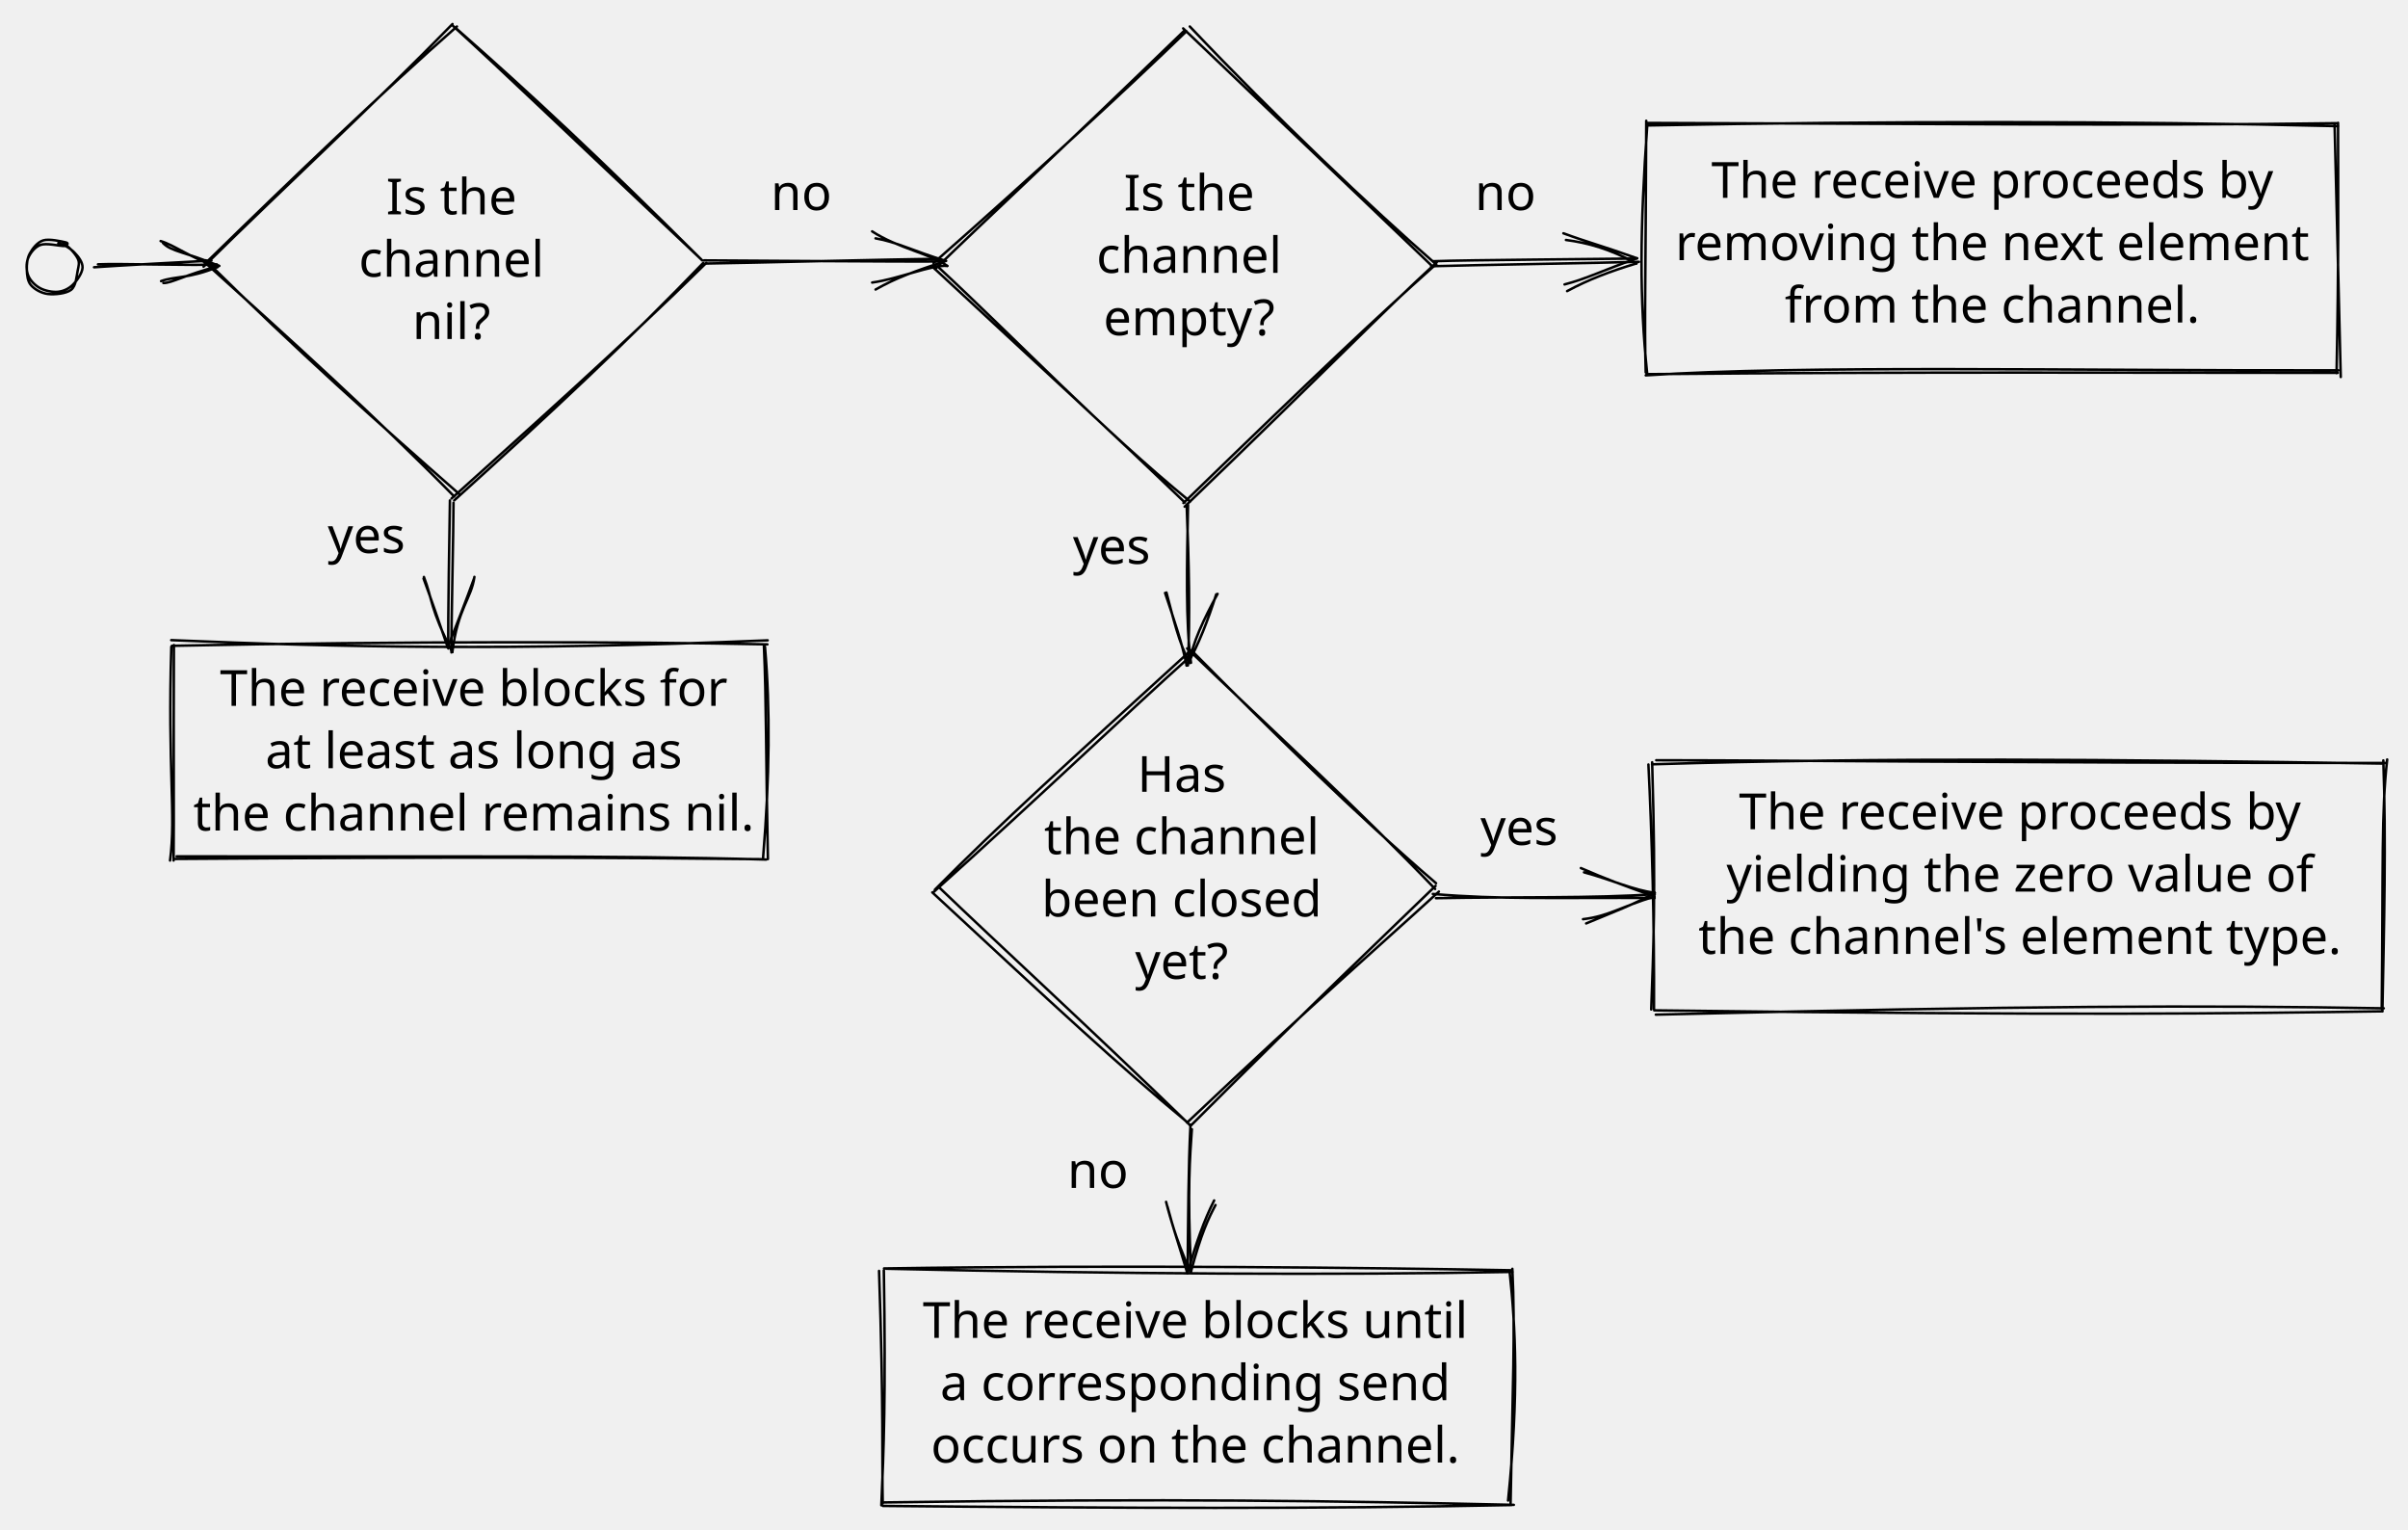
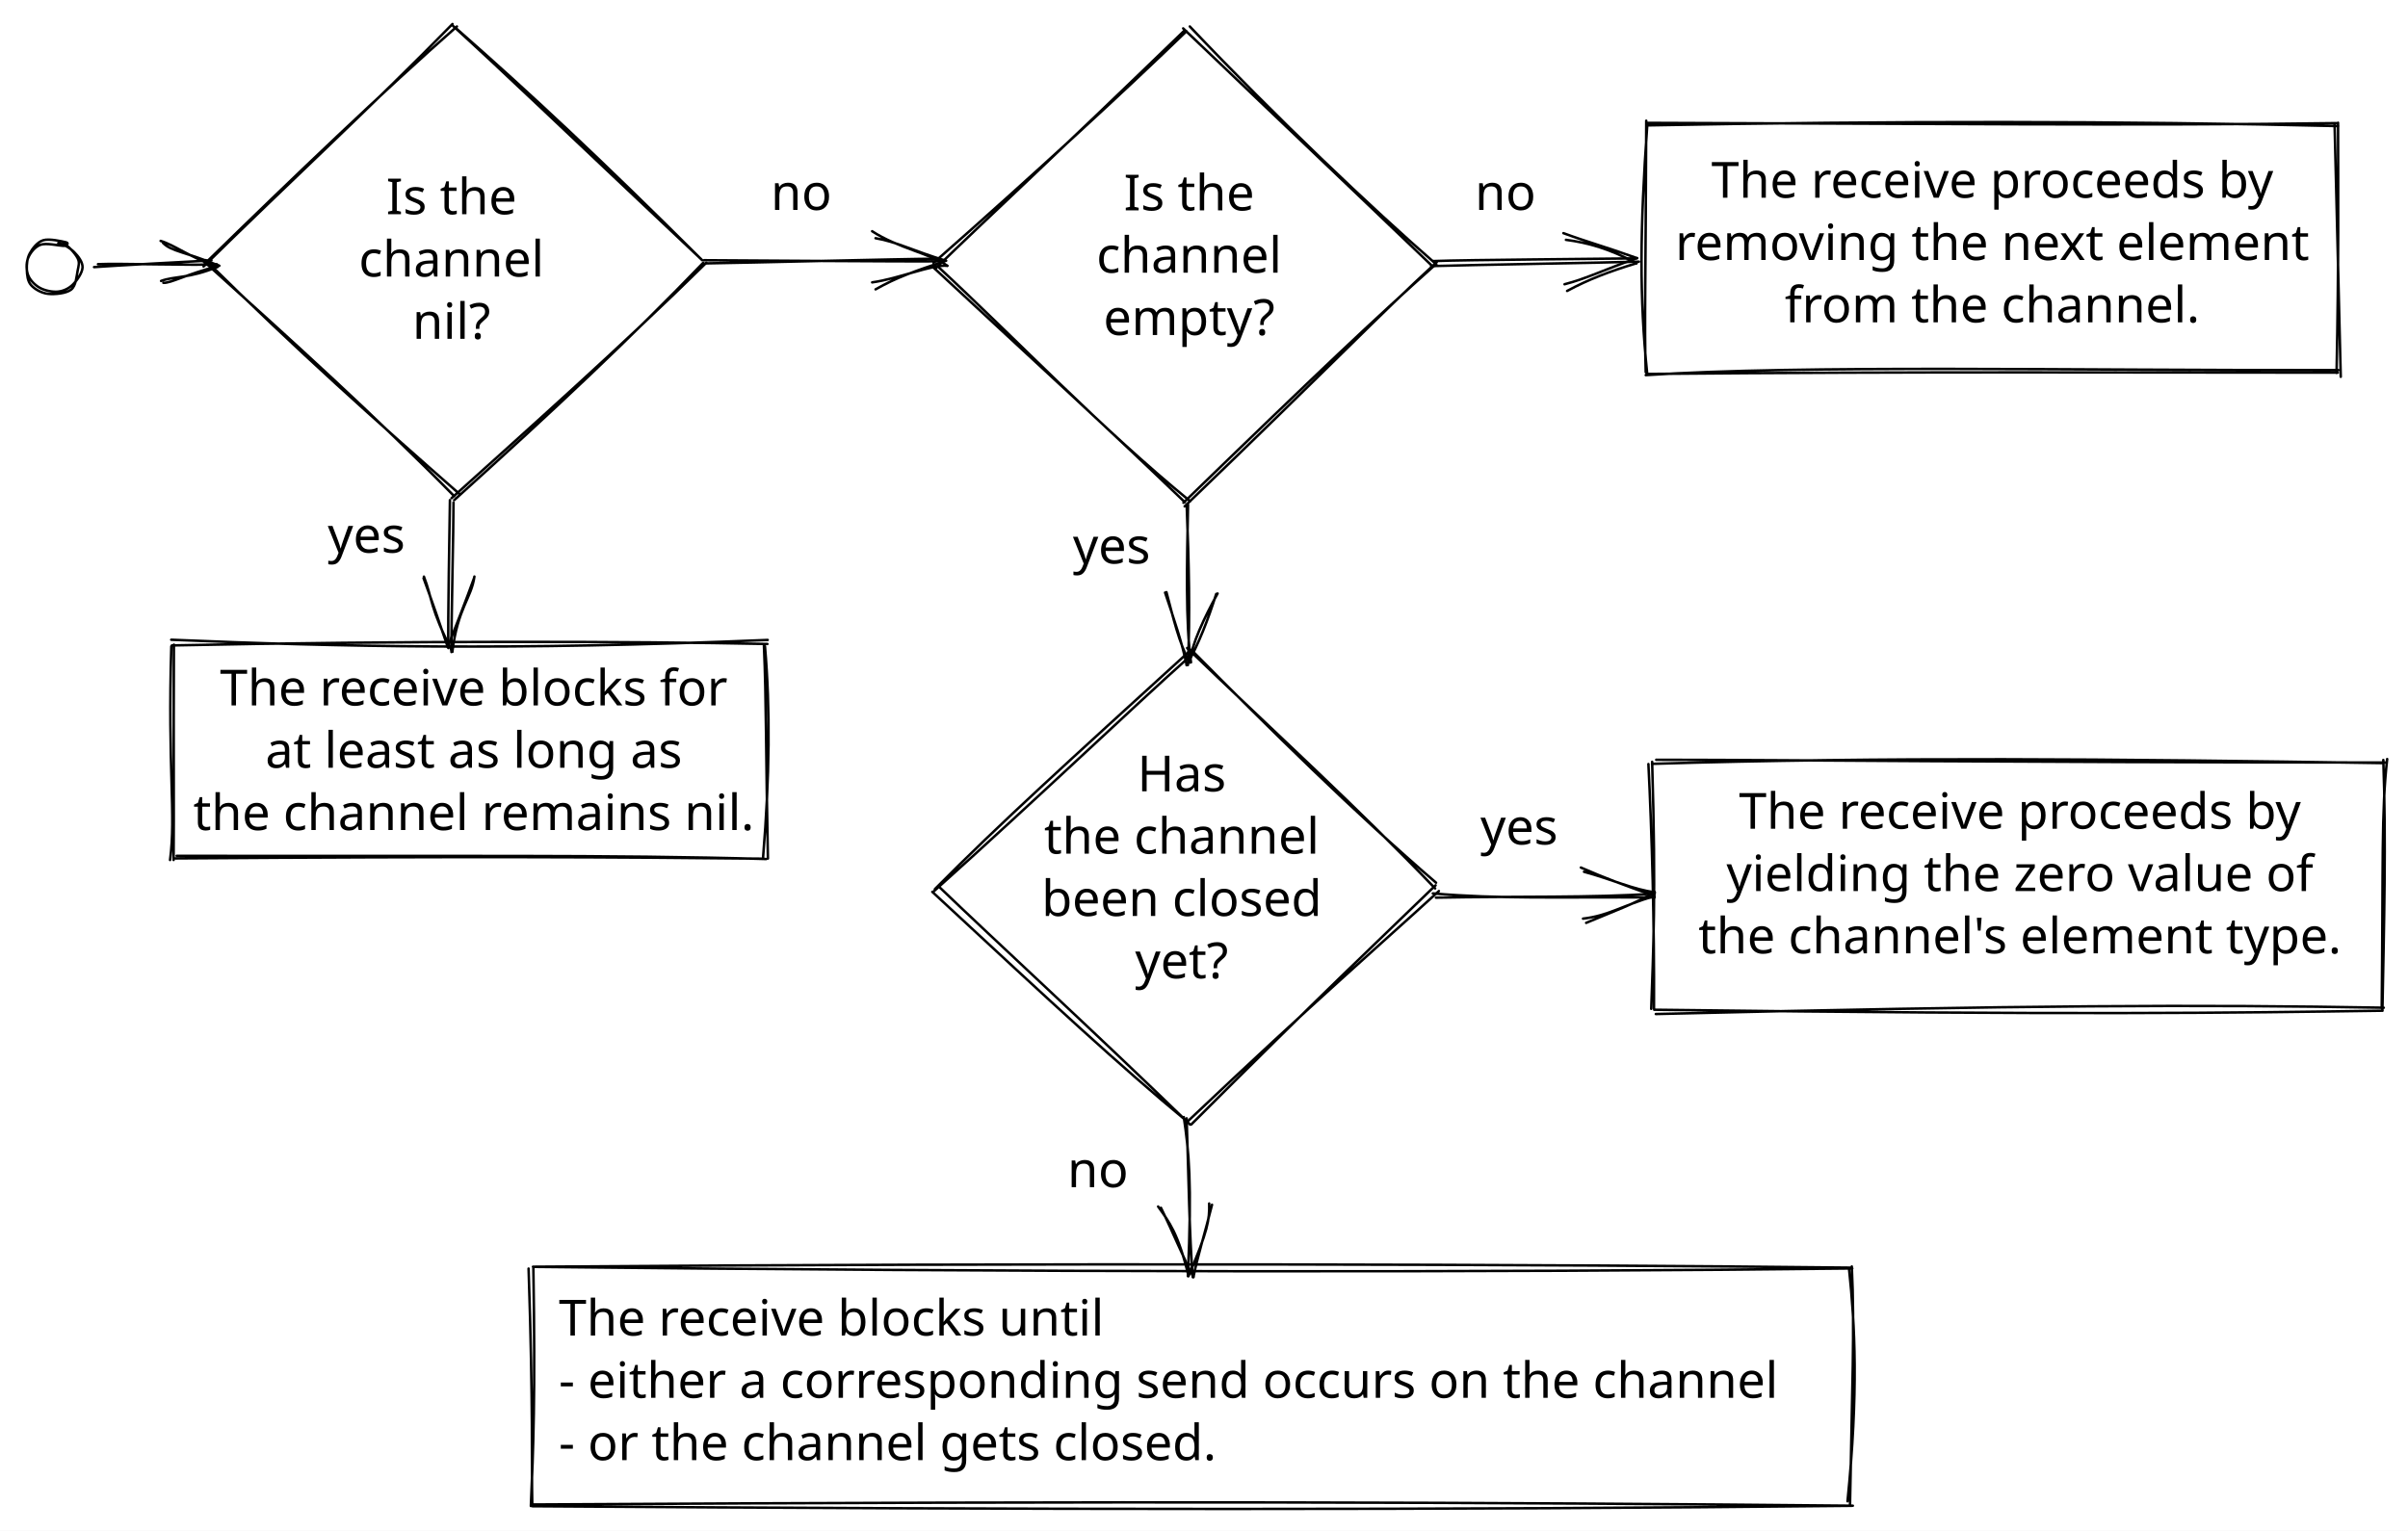
- <svg xmlns="http://www.w3.org/2000/svg" version="1.1" viewBox="0 0 965.808 613.474" width="1931.617" height="1226.948">
+ <svg xmlns="http://www.w3.org/2000/svg" version="1.1" viewBox="0 0 965.808 614.138" width="1931.617" height="1228.276">
  <defs>
    <style>
      @font-face {
        font-family: "Virgil";
        src: url("https://excalidraw.com/Virgil.woff2");
      }
      @font-face {
        font-family: "Cascadia";
        src: url("https://excalidraw.com/Cascadia.woff2");
      }
    </style>
  </defs>
+   <rect x="0" y="0" width="965.808" height="614.138" fill="#ffffff" />
  <g stroke-linecap="round" transform="translate(81.61981 10) rotate(0 100.1521 94.87807)">
    <path d="M101.54 1.56 C132.1 28.41, 159.12 53.73, 199.86 94.24 M100.1 0.41 C121.37 19.78, 140.59 38.32, 200 94.38 M201.66 95.43 C167.79 128.83, 131.15 161.37, 99.48 189.88 M200.47 95.39 C171.64 125.35, 140.39 154.69, 100.54 190.66 M102.66 188.17 C70.32 159.87, 37.24 130.29, 0.84 94.36 M100.57 189.08 C68.89 156.88, 35.25 126.5, 0.36 95.05 M0.02 96.92 C33.49 63.94, 68.94 31.36, 99.87 -0.37 M0.48 95.84 C36.23 60.92, 73.15 25.61, 101.64 0.63" stroke="#000000" stroke-width="1" fill="none" />
  </g>
  <g stroke-linecap="round" transform="translate(374.4891 11.97105) rotate(0 100.1521 94.87807)">
    <path d="M102.72 -1.35 C137.64 35.45, 175.47 71.37, 201.6 94.09 M100.06 -0.58 C132.87 30.78, 164.88 61.09, 200.23 95.03 M201.77 93.18 C178.34 114.67, 160.33 133.81, 100.65 191.19 M200.68 94.69 C177.11 115.78, 155.03 136.52, 100.17 189.74 M102.88 189.14 C66.75 159.58, 34.2 125.16, 1.64 94.91 M100.74 189.52 C71.99 161.78, 42.04 134.36, -0.03 95.42 M-0.08 93.51 C40.14 58.16, 76.86 24.27, 101.39 0.56 M0.51 95.97 C22.81 74.25, 46.93 52.2, 100.75 0.1" stroke="#000000" stroke-width="1" fill="none" />
  </g>
  <g transform="translate(147.0712 67.94543) rotate(0 34 37.5)">
    <text x="34" y="18" font-family="Virgil, Segoe UI Emoji" font-size="20px" fill="#000000" text-anchor="middle" style="white-space: pre;" direction="ltr">Is the</text>
    <text x="34" y="43" font-family="Virgil, Segoe UI Emoji" font-size="20px" fill="#000000" text-anchor="middle" style="white-space: pre;" direction="ltr">channel</text>
    <text x="34" y="68" font-family="Virgil, Segoe UI Emoji" font-size="20px" fill="#000000" text-anchor="middle" style="white-space: pre;" direction="ltr">nil?</text>
  </g>
  <g transform="translate(442.9484 66.40237) rotate(0 34 37.5)">
    <text x="34" y="18" font-family="Virgil, Segoe UI Emoji" font-size="20px" fill="#000000" text-anchor="middle" style="white-space: pre;" direction="ltr">Is the</text>
    <text x="34" y="43" font-family="Virgil, Segoe UI Emoji" font-size="20px" fill="#000000" text-anchor="middle" style="white-space: pre;" direction="ltr">channel</text>
    <text x="34" y="68" font-family="Virgil, Segoe UI Emoji" font-size="20px" fill="#000000" text-anchor="middle" style="white-space: pre;" direction="ltr">empty?</text>
  </g>
  <g stroke-linecap="round" transform="translate(10 97.57709) rotate(0 11.31219 9.465012)">
    <path d="M13.38 -0.05 C15.59 0.39, 18.15 1.97, 19.77 3.6 C21.39 5.22, 23.2 7.56, 23.11 9.72 C23.02 11.88, 20.87 14.95, 19.24 16.57 C17.6 18.19, 15.49 19.19, 13.29 19.42 C11.09 19.65, 8.04 19.03, 6.05 17.94 C4.05 16.86, 2.12 14.91, 1.32 12.91 C0.52 10.92, 0.44 8.03, 1.26 5.98 C2.08 3.94, 3.94 1.45, 6.25 0.63 C8.56 -0.2, 13.33 0.95, 15.11 1.04 C16.89 1.14, 16.94 1.01, 16.92 1.18 M15.28 0.07 C17.32 0.85, 20.08 4.04, 21.06 5.87 C22.04 7.7, 21.56 8.9, 21.14 11.02 C20.71 13.15, 20.51 17.07, 18.53 18.62 C16.55 20.17, 11.94 20.61, 9.26 20.31 C6.58 20.01, 3.87 18.42, 2.45 16.81 C1.04 15.2, 0.85 12.79, 0.76 10.66 C0.68 8.54, 0.87 6.01, 1.97 4.04 C3.07 2.06, 4.97 -0.46, 7.37 -1.2 C9.76 -1.93, 14.83 -0.75, 16.35 -0.4 C17.86 -0.04, 16.67 0.71, 16.45 0.95" stroke="#000000" stroke-width="1" fill="none" />
  </g>
  <g stroke-linecap="round">
    <g transform="translate(38.91217 107.4262) rotate(0 23.45174 -1.598838)">
      <path d="M-1.19 -0.26 C6.61 -0.83, 38.08 -2.57, 45.89 -2.94 M0.38 -1.44 C8.63 -1.84, 40.17 -0.86, 48.1 -1.38" stroke="#000000" stroke-width="1" fill="none" />
    </g>
    <g transform="translate(38.91217 107.4262) rotate(0 23.45174 -1.598838)">
      <path d="M25.69 5.29 C31.11 3.29, 36.81 4.39, 48.3 -0.34 M26.62 6.05 C29.87 6.16, 35.28 2.77, 48.98 -0.81" stroke="#000000" stroke-width="1" fill="none" />
    </g>
    <g transform="translate(38.91217 107.4262) rotate(0 23.45174 -1.598838)">
      <path d="M25.51 -10.77 C31.03 -9.15, 36.78 -4.44, 48.3 -0.34 M26.44 -10 C29.87 -6.48, 35.32 -6.46, 48.98 -0.81" stroke="#000000" stroke-width="1" fill="none" />
    </g>
  </g>
  <g stroke-linecap="round">
    <g transform="translate(282.0575 106.0906) rotate(0 48.49195 -1.364354)">
      <path d="M1.18 -0.42 C16.73 -0.61, 78.65 -2.23, 94.5 -2.3 M0.34 -1.69 C16.15 -1.66, 80.73 -1.06, 96.64 -1.27" stroke="#000000" stroke-width="1" fill="none" />
    </g>
    <g transform="translate(282.0575 106.0906) rotate(0 48.49195 -1.364354)">
      <path d="M67.75 7.2 C78.18 5.78, 91.77 -0.02, 97.88 0.54 M69.12 10 C77.55 5.22, 84.52 2.79, 97.35 -1.48" stroke="#000000" stroke-width="1" fill="none" />
    </g>
    <g transform="translate(282.0575 106.0906) rotate(0 48.49195 -1.364354)">
      <path d="M67.74 -13.32 C77.97 -6.58, 91.57 -4.21, 97.88 0.54 M69.11 -10.52 C77.44 -9.12, 84.41 -5.38, 97.35 -1.48" stroke="#000000" stroke-width="1" fill="none" />
    </g>
  </g>
  <g transform="translate(78.02118 265.0217) rotate(0 112 37.5)">
    <text x="112" y="18" font-family="Virgil, Segoe UI Emoji" font-size="20px" fill="#000000" text-anchor="middle" style="white-space: pre;" direction="ltr">The receive blocks for</text>
    <text x="112" y="43" font-family="Virgil, Segoe UI Emoji" font-size="20px" fill="#000000" text-anchor="middle" style="white-space: pre;" direction="ltr">at least as long as</text>
    <text x="112" y="68" font-family="Virgil, Segoe UI Emoji" font-size="20px" fill="#000000" text-anchor="middle" style="white-space: pre;" direction="ltr">the channel remains nil.</text>
  </g>
  <g stroke-linecap="round" transform="translate(69.72729 258.1529) rotate(0 118.6508 43.29489)">
    <path d="M-1.05 -1.48 C66.18 1.34, 135.95 2.88, 238.18 -1.4 M-0.79 0.8 C91.47 -1.12, 184.69 -0.89, 238.06 0.22 M237.09 1.16 C239.25 26.2, 238.98 53.53, 236.35 85.6 M236.67 0.85 C237.65 22.68, 237.41 44.22, 238.27 86.31 M237.6 86.5 C175.16 84.68, 110.75 85.45, 1.12 85.21 M236.71 86.36 C177.4 85.73, 118.38 85.41, 0.63 86.25 M-1.52 86.89 C0.91 68.75, -2.53 50.04, -1.01 1.13 M-0.1 86.88 C0.09 66.13, -0.16 45.98, 0.02 0.49" stroke="#000000" stroke-width="1" fill="none" />
  </g>
  <g transform="translate(311.3696 66.22621) rotate(0 10 12.5)">
    <text x="10" y="18" font-family="Virgil, Segoe UI Emoji" font-size="20px" fill="#000000" text-anchor="middle" style="white-space: pre;" direction="ltr">no</text>
  </g>
  <g transform="translate(131.4818 203.7236) rotate(0 15.5 12.5)">
    <text x="15.5" y="18" font-family="Virgil, Segoe UI Emoji" font-size="20px" fill="#000000" text-anchor="middle" style="white-space: pre;" direction="ltr">yes</text>
  </g>
  <g stroke-linecap="round" transform="translate(660.188 49.38673) rotate(0 138.3883 49.94568)">
    <path d="M1.03 0.91 C97.58 -0.93, 192.32 -0.88, 277.65 1.2 M0.45 -0.09 C101.27 0.17, 202.58 1.13, 276.89 0.01 M276.16 0 C276.67 19.22, 277.16 41.78, 278.65 101.78 M277.57 -0.15 C277.6 27.94, 277.87 54.86, 276.97 100.25 M277.65 99.1 C171.04 99.3, 62.4 96.95, -0.11 101.12 M277.45 100.12 C195.23 100.13, 112.82 99.64, 0.22 100.64 M0.46 100.35 C-2.64 70.3, -2.49 42.79, 0.52 0.55 M-0.12 99.93 C-0.71 80.77, -0.09 60.39, 0.09 -0.95" stroke="#000000" stroke-width="1" fill="none" />
  </g>
  <g transform="translate(671.5823 61.31911) rotate(0 127.5 37.5)">
    <text x="127.5" y="18" font-family="Virgil, Segoe UI Emoji" font-size="20px" fill="#000000" text-anchor="middle" style="white-space: pre;" direction="ltr">The receive proceeds by</text>
    <text x="127.5" y="43" font-family="Virgil, Segoe UI Emoji" font-size="20px" fill="#000000" text-anchor="middle" style="white-space: pre;" direction="ltr">removing the next element</text>
    <text x="127.5" y="68" font-family="Virgil, Segoe UI Emoji" font-size="20px" fill="#000000" text-anchor="middle" style="white-space: pre;" direction="ltr">from the channel.</text>
  </g>
  <g transform="translate(593.8003 66.22621) rotate(0 10 12.5)">
    <text x="10" y="18" font-family="Virgil, Segoe UI Emoji" font-size="20px" fill="#000000" text-anchor="middle" style="white-space: pre;" direction="ltr">no</text>
  </g>
  <g stroke-linecap="round">
    <g transform="translate(475.5913 203.2771) rotate(0 1.234085 31.37506)">
      <path d="M0.91 -0.79 C0.48 22.18, -0.12 46.78, 2.1 62.48 M0.37 -0.62 C1.25 21.99, 1.8 43.65, 0.86 63.54" stroke="#000000" stroke-width="1" fill="none" />
    </g>
    <g transform="translate(475.5913 203.2771) rotate(0 1.234085 31.37506)">
      <path d="M-7.75 34.3 C-5.18 43.87, -2.67 55.12, 1.61 62.52 M-8.3 34.47 C-4.67 45.24, -1.36 55, 0.36 63.59" stroke="#000000" stroke-width="1" fill="none" />
    </g>
    <g transform="translate(475.5913 203.2771) rotate(0 1.234085 31.37506)">
      <path d="M12.76 34.84 C7.52 44.34, 2.22 55.39, 1.61 62.52 M12.22 35.01 C8.88 45.48, 5.23 55.06, 0.36 63.59" stroke="#000000" stroke-width="1" fill="none" />
    </g>
  </g>
  <g stroke-linecap="round" transform="translate(375.8443 260.8804) rotate(0 100.1521 94.87807)">
    <path d="M101.98 -0.15 C133.29 31.43, 168.14 65.83, 200.14 93.27 M100.29 -0.89 C134.69 32.25, 169.7 64.11, 199.76 95.57 M201.27 96.62 C177.4 118.47, 153.01 139.37, 100.26 189.26 M199.95 94.31 C177 116.55, 154.09 138.11, 101.94 190.28 M100.01 188.82 C72.91 166.38, 47.65 142.94, -1.92 96.94 M101.5 190.33 C62.59 152.54, 22.18 115.52, 0.66 94.77 M-1.42 96.83 C41 58.84, 77.47 23.78, 102.31 1.65 M-0.89 95.85 C25.22 69.46, 52.48 44.81, 101.23 0.4" stroke="#000000" stroke-width="1" fill="none" />
  </g>
  <g transform="translate(418.9715 299.4898) rotate(0 55 50)">
    <text x="55" y="18" font-family="Virgil, Segoe UI Emoji" font-size="20px" fill="#000000" text-anchor="middle" style="white-space: pre;" direction="ltr">Has</text>
    <text x="55" y="43" font-family="Virgil, Segoe UI Emoji" font-size="20px" fill="#000000" text-anchor="middle" style="white-space: pre;" direction="ltr">the channel</text>
    <text x="55" y="68" font-family="Virgil, Segoe UI Emoji" font-size="20px" fill="#000000" text-anchor="middle" style="white-space: pre;" direction="ltr">been closed</text>
    <text x="55" y="93" font-family="Virgil, Segoe UI Emoji" font-size="20px" fill="#000000" text-anchor="middle" style="white-space: pre;" direction="ltr">yet?</text>
  </g>
  <g transform="translate(430.3531 458.3132) rotate(0 10 12.5)">
    <text x="10" y="18" font-family="Virgil, Segoe UI Emoji" font-size="20px" fill="#000000" text-anchor="middle" style="white-space: pre;" direction="ltr">no</text>
  </g>
  <g stroke-linecap="round" transform="translate(663.1078 305.7825) rotate(0 146.3503 49.94568)">
    <path d="M1.18 -0.95 C66.19 -0.88, 132.7 0.08, 293.58 0.15 M-0.5 0.68 C92.19 -2.13, 184.52 -1.32, 292.19 0.38 M294.35 -1.25 C291.98 19.75, 292.76 40.51, 292.16 98.75 M292.8 -0.88 C293.97 31.44, 293.1 65.27, 292.44 99.74 M292.98 98.52 C219.67 97.23, 149.27 97.48, 1.01 101.06 M292.49 99.72 C232.21 100.6, 170.8 101.5, 0.36 99.33 M0.28 98.91 C0.46 64.76, -0.56 28.78, -1.96 0.76 M-0.83 98.98 C-0.07 76.46, 1.17 53.86, -0.46 -0.14" stroke="#000000" stroke-width="1" fill="none" />
  </g>
  <g transform="translate(677.6477 314.4909) rotate(0 132.5 37.5)">
    <text x="132.5" y="18" font-family="Virgil, Segoe UI Emoji" font-size="20px" fill="#000000" text-anchor="middle" style="white-space: pre;" direction="ltr">The receive proceeds by</text>
    <text x="132.5" y="43" font-family="Virgil, Segoe UI Emoji" font-size="20px" fill="#000000" text-anchor="middle" style="white-space: pre;" direction="ltr">yielding the zero value of</text>
    <text x="132.5" y="68" font-family="Virgil, Segoe UI Emoji" font-size="20px" fill="#000000" text-anchor="middle" style="white-space: pre;" direction="ltr">the channel's element type.</text>
  </g>
  <g stroke-linecap="round">
    <g transform="translate(573.7699 105.8798) rotate(0 41.92115 -0.6688778)">
      <path d="M1.12 -1.14 C14.74 -1.66, 67.96 -1.99, 81.45 -2.21 M0.25 0.87 C14.25 0.45, 70.13 -0.5, 83.59 -0.9" stroke="#000000" stroke-width="1" fill="none" />
    </g>
    <g transform="translate(573.7699 105.8798) rotate(0 41.92115 -0.6688778)">
      <path d="M53.74 8.17 C62.58 5.89, 69.89 2.19, 82.84 -2.31 M54.77 10.85 C63.36 6.19, 72.12 2.91, 82.6 -0.26" stroke="#000000" stroke-width="1" fill="none" />
    </g>
    <g transform="translate(573.7699 105.8798) rotate(0 41.92115 -0.6688778)">
      <path d="M53.28 -12.34 C62.4 -8.95, 69.84 -6.97, 82.84 -2.31 M54.3 -9.66 C63.09 -8.52, 71.98 -6, 82.6 -0.26" stroke="#000000" stroke-width="1" fill="none" />
    </g>
  </g>
  <g stroke-linecap="round">
    <g transform="translate(575.7304 359.8374) rotate(0 43.4639 -0.541358)">
      <path d="M-1.05 -1.39 C26.04 0.9, 47.97 0.04, 87.9 0.22 M0.2 0.31 C32.67 -0.3, 63.22 0.42, 87.98 -1.31" stroke="#000000" stroke-width="1" fill="none" />
    </g>
    <g transform="translate(575.7304 359.8374) rotate(0 43.4639 -0.541358)">
      <path d="M59.19 8.73 C69.44 7.53, 74.5 3.67, 87.88 -0.35 M60.45 10.43 C71.05 5.97, 79.78 2.82, 87.95 -1.88" stroke="#000000" stroke-width="1" fill="none" />
    </g>
    <g transform="translate(575.7304 359.8374) rotate(0 43.4639 -0.541358)">
      <path d="M58.33 -11.77 C68.78 -7.22, 74.08 -5.34, 87.88 -0.35 M59.59 -10.07 C70.58 -7.11, 79.62 -2.84, 87.95 -1.88" stroke="#000000" stroke-width="1" fill="none" />
    </g>
  </g>
  <g transform="translate(593.8003 320.7881) rotate(0 15.5 12.5)">
    <text x="15.5" y="18" font-family="Virgil, Segoe UI Emoji" font-size="20px" fill="#000000" text-anchor="middle" style="white-space: pre;" direction="ltr">yes</text>
  </g>
  <g stroke-linecap="round">
    <g transform="translate(181.8943 201.3847) rotate(0 -1.048504 29.74456)">
      <path d="M0.01 0.2 C0.02 10.42, -0.93 50.55, -0.83 60.22 M-1.44 -0.73 C-1.55 9.25, -2.34 48.66, -2.05 58.63" stroke="#000000" stroke-width="1" fill="none" />
    </g>
    <g transform="translate(181.8943 201.3847) rotate(0 -1.048504 29.74456)">
      <path d="M-11.87 29.96 C-8.49 38.62, -9.47 42.66, -0.46 60.07 M-12.01 30.59 C-8.56 39.94, -5.38 49.18, -2.31 58.21" stroke="#000000" stroke-width="1" fill="none" />
    </g>
    <g transform="translate(181.8943 201.3847) rotate(0 -1.048504 29.74456)">
      <path d="M8.38 29.93 C7.21 38.59, 1.68 42.64, -0.46 60.07 M8.24 30.56 C4.87 39.88, 1.22 49.12, -2.31 58.21" stroke="#000000" stroke-width="1" fill="none" />
    </g>
  </g>
  <g transform="translate(430.3531 208.073) rotate(0 15.5 12.5)">
    <text x="15.5" y="18" font-family="Virgil, Segoe UI Emoji" font-size="20px" fill="#000000" text-anchor="middle" style="white-space: pre;" direction="ltr">yes</text>
  </g>
-   <g transform="translate(362.9279 518.4432) rotate(0 116.5 37.5)">
-     <text x="116.5" y="18" font-family="Virgil, Segoe UI Emoji" font-size="20px" fill="#000000" text-anchor="middle" style="white-space: pre;" direction="ltr">The receive blocks until</text>
-     <text x="116.5" y="43" font-family="Virgil, Segoe UI Emoji" font-size="20px" fill="#000000" text-anchor="middle" style="white-space: pre;" direction="ltr">a corresponding send</text>
-     <text x="116.5" y="68" font-family="Virgil, Segoe UI Emoji" font-size="20px" fill="#000000" text-anchor="middle" style="white-space: pre;" direction="ltr">occurs on the channel.</text>
+   <g transform="translate(224.1317 517.8182) rotate(0 254 37.5)">
+     <text x="0" y="18" font-family="Virgil, Segoe UI Emoji" font-size="20px" fill="#000000" text-anchor="start" style="white-space: pre;" direction="ltr">The receive blocks until</text>
+     <text x="0" y="43" font-family="Virgil, Segoe UI Emoji" font-size="20px" fill="#000000" text-anchor="start" style="white-space: pre;" direction="ltr">- either a corresponding send occurs on the channel</text>
+     <text x="0" y="68" font-family="Virgil, Segoe UI Emoji" font-size="20px" fill="#000000" text-anchor="start" style="white-space: pre;" direction="ltr">- or the channel gets closed.</text>
  </g>
-   <g stroke-linecap="round" transform="translate(354.1005 509.1008) rotate(0 126.3648 47.18671)">
-     <path d="M1.32 -0.38 C93.38 1.73, 183.02 2.25, 252.61 0.89 M0.46 -0.5 C96.97 -1.97, 195.65 -0.79, 252.21 0.24 M251.4 0.93 C253.74 22.77, 255.19 49.33, 250.76 92.57 M252.48 -0.35 C253.69 24.06, 252.55 48.07, 251.76 94.18 M253.07 94.3 C183.35 92.74, 115.53 91.64, 0.67 93.32 M252.18 94.38 C174.68 95.99, 96.66 95.64, 0.02 94.73 M-0.05 93.71 C-0.42 76.93, 0.37 57, -1.53 0.49 M-0.61 94.47 C0.35 72.34, 1.23 50.48, 0.39 0.27" stroke="#000000" stroke-width="1" fill="none" />
+   <g stroke-linecap="round" transform="translate(213.5343 508.4757) rotate(0 264.7208 47.83109)">
+     <path d="M0.65 -0.19 C193.17 1.91, 384.49 2.16, 529.38 0.44 M0.23 -0.25 C203.99 -1.83, 408.82 -1.24, 529.19 0.12 M528.12 0.93 C530.46 23.09, 531.91 49.99, 527.47 93.86 M529.19 -0.35 C530.41 24.39, 529.27 48.72, 528.47 95.47 M529.61 95.63 C385.68 94.24, 242.69 93.69, 0.33 95.14 M529.17 95.67 C365.98 97.41, 202.54 97.24, 0.01 95.84 M-0.05 95 C-0.41 77.96, 0.38 57.76, -1.53 0.49 M-0.61 95.75 C0.36 73.33, 1.24 51.17, 0.39 0.27" stroke="#000000" stroke-width="1" fill="none" />
  </g>
  <g stroke-linecap="round">
-     <g transform="translate(477.0667 452.3376) rotate(0 0.1136955 27.99716)">
-       <path d="M0.42 -1.39 C-0.46 16.09, -0.48 34.43, -0.74 57.39 M0.97 0.45 C0.22 11.63, -0.88 23.98, 0.63 57.16" stroke="#000000" stroke-width="1" fill="none" />
+     <g transform="translate(476.7817 448.9756) rotate(0 -0.1829685 31.31656)">
+       <path d="M-1.98 -0.8 C0.04 12.94, 1.38 24.85, -0.35 63.02 M-0.84 -0.29 C-0.04 23.37, 0.26 47.27, 1.62 63.43" stroke="#000000" stroke-width="1" fill="none" />
    </g>
-     <g transform="translate(477.0667 452.3376) rotate(0 0.1136955 27.99716)">
-       <path d="M-9.37 29.57 C-7.43 37.42, -4.38 46.19, -0.85 58.15 M-8.83 31.41 C-7.39 36.16, -6.45 42.15, 0.52 57.93" stroke="#000000" stroke-width="1" fill="none" />
+     <g transform="translate(476.7817 448.9756) rotate(0 -0.1829685 31.31656)">
+       <path d="M-12.28 35.1 C-7.82 41.35, -4.26 45.74, -0.08 62.95 M-11.14 35.6 C-6.17 45.76, -1.93 56.25, 1.89 63.36" stroke="#000000" stroke-width="1" fill="none" />
    </g>
-     <g transform="translate(477.0667 452.3376) rotate(0 0.1136955 27.99716)">
-       <path d="M9.91 29 C5.75 37.17, 2.69 46.12, -0.85 58.15 M10.46 30.84 C7.83 35.87, 4.71 41.98, 0.52 57.93" stroke="#000000" stroke-width="1" fill="none" />
+     <g transform="translate(476.7817 448.9756) rotate(0 -0.1829685 31.31656)">
+       <path d="M8.2 33.88 C8.38 40.33, 7.65 44.98, -0.08 62.95 M9.34 34.38 C6.66 45.18, 3.27 56.12, 1.89 63.36" stroke="#000000" stroke-width="1" fill="none" />
    </g>
  </g>
</svg>
